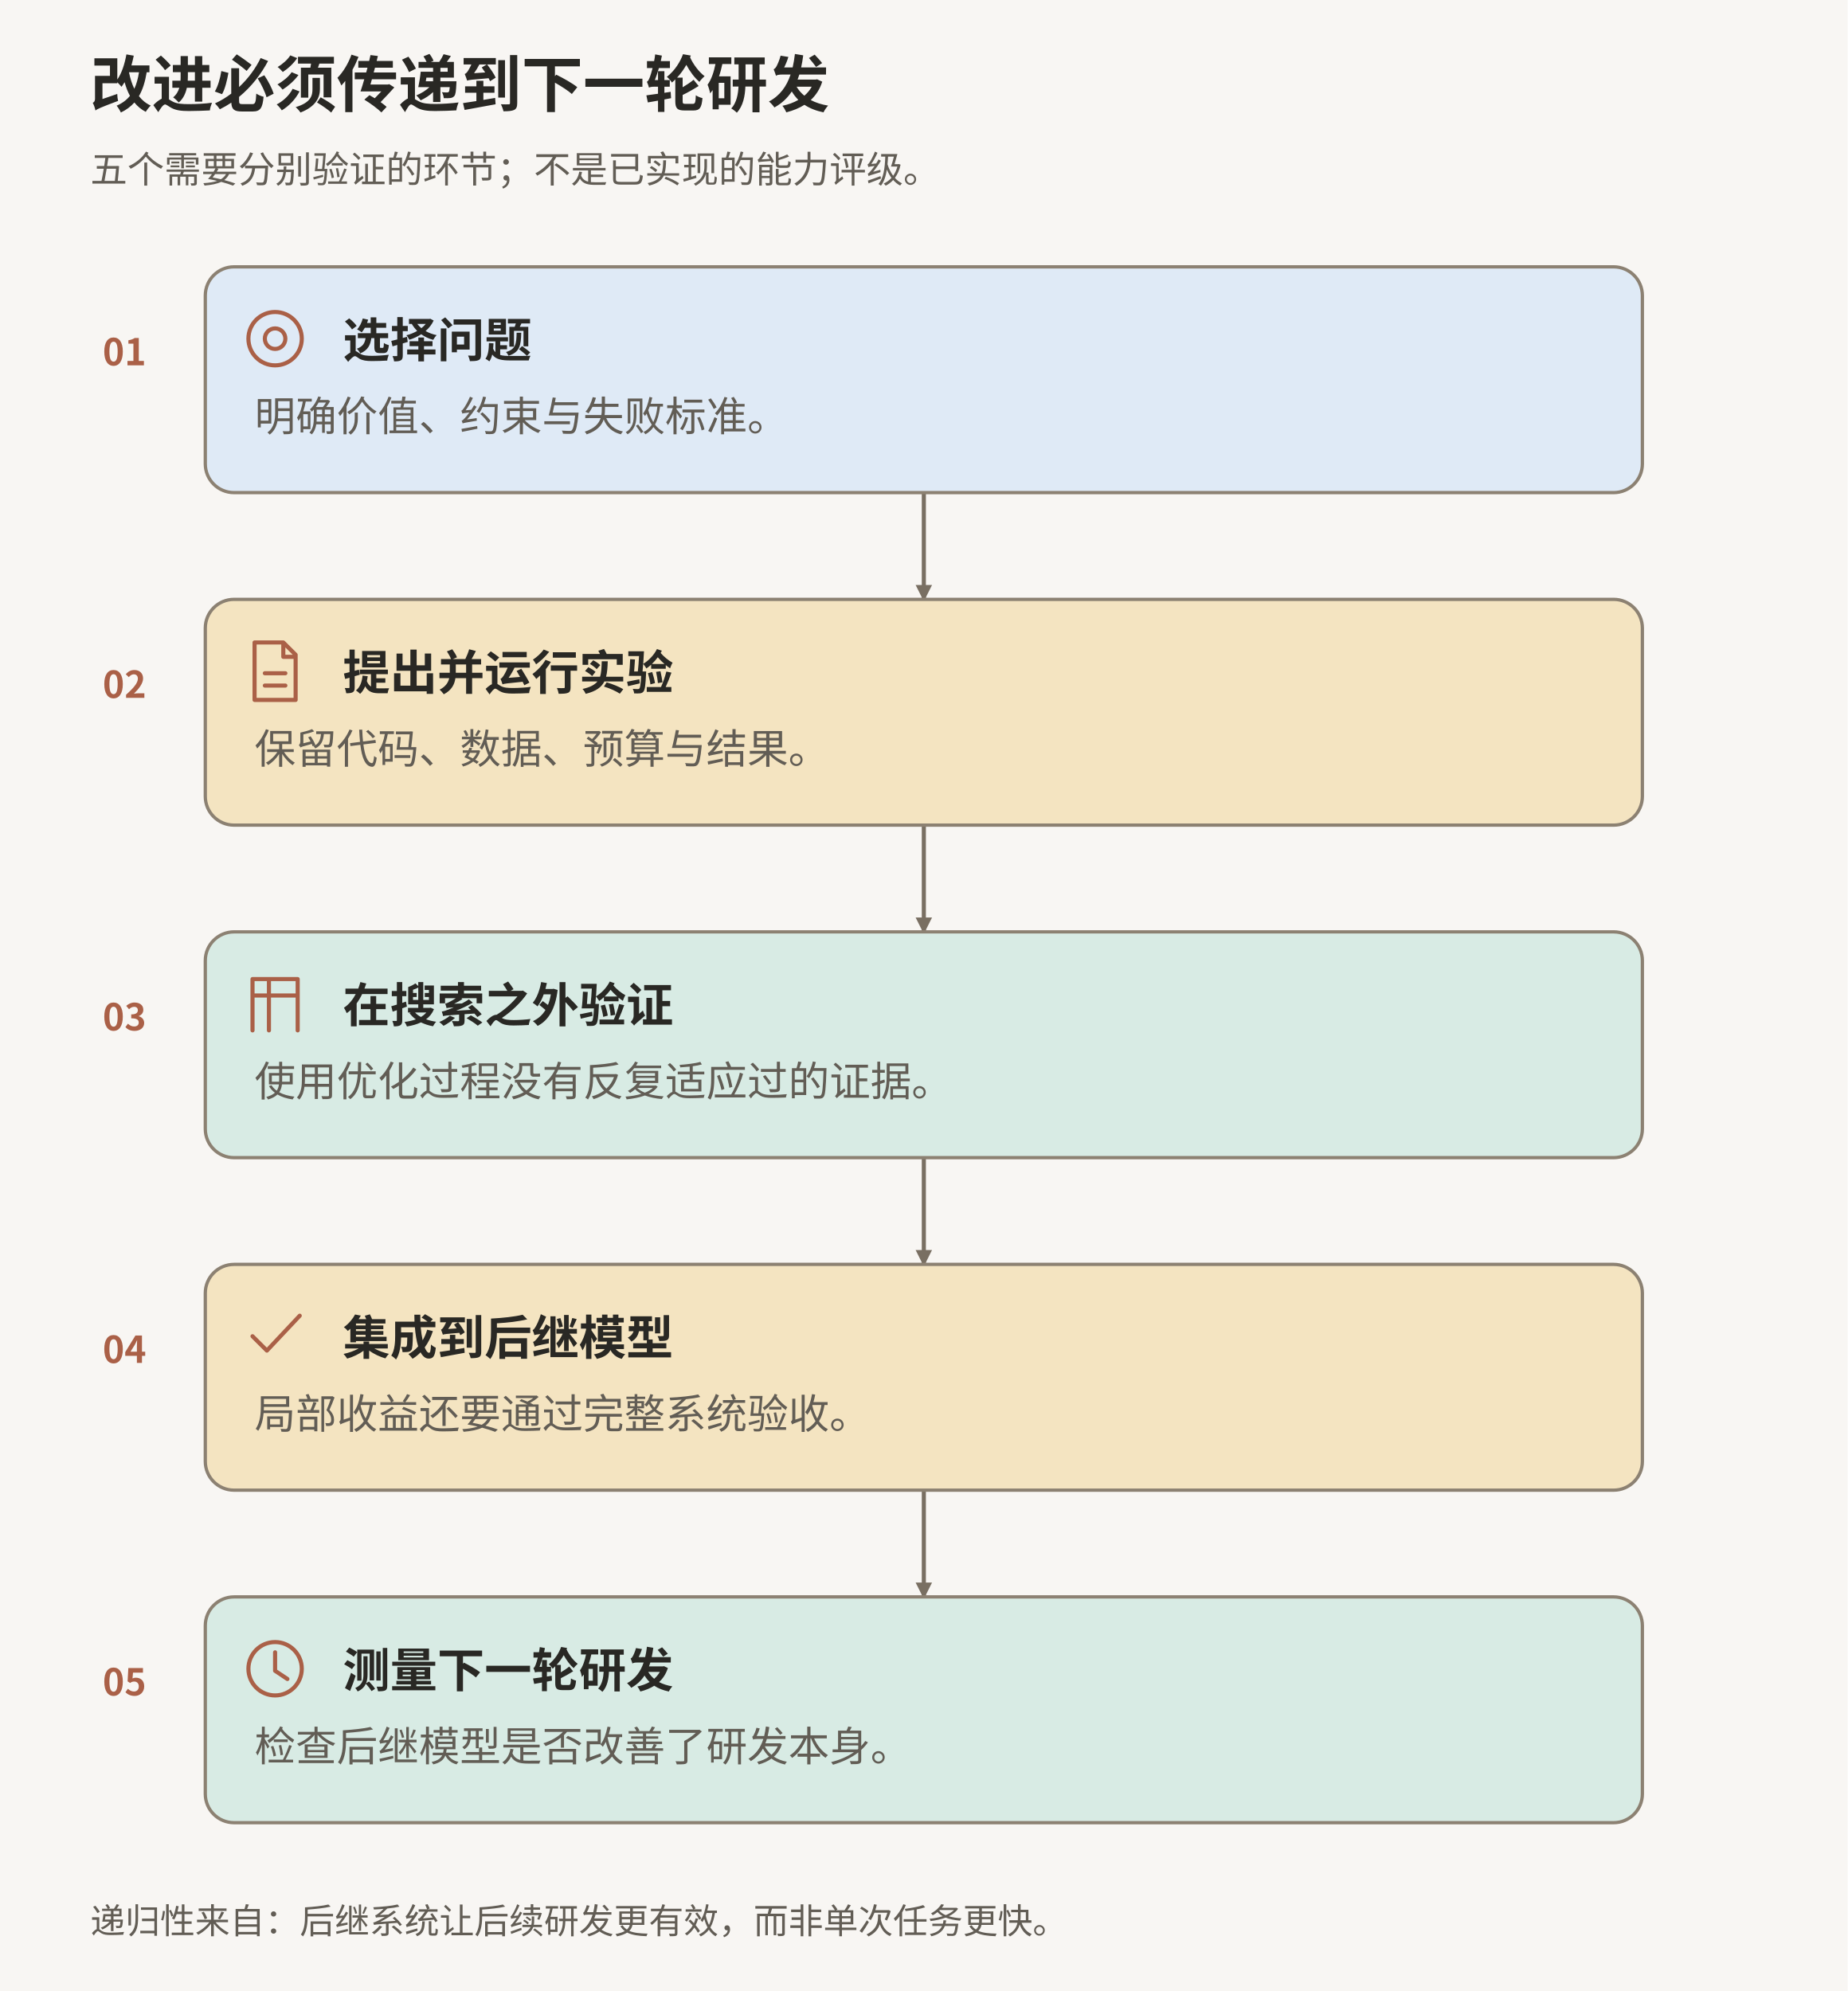
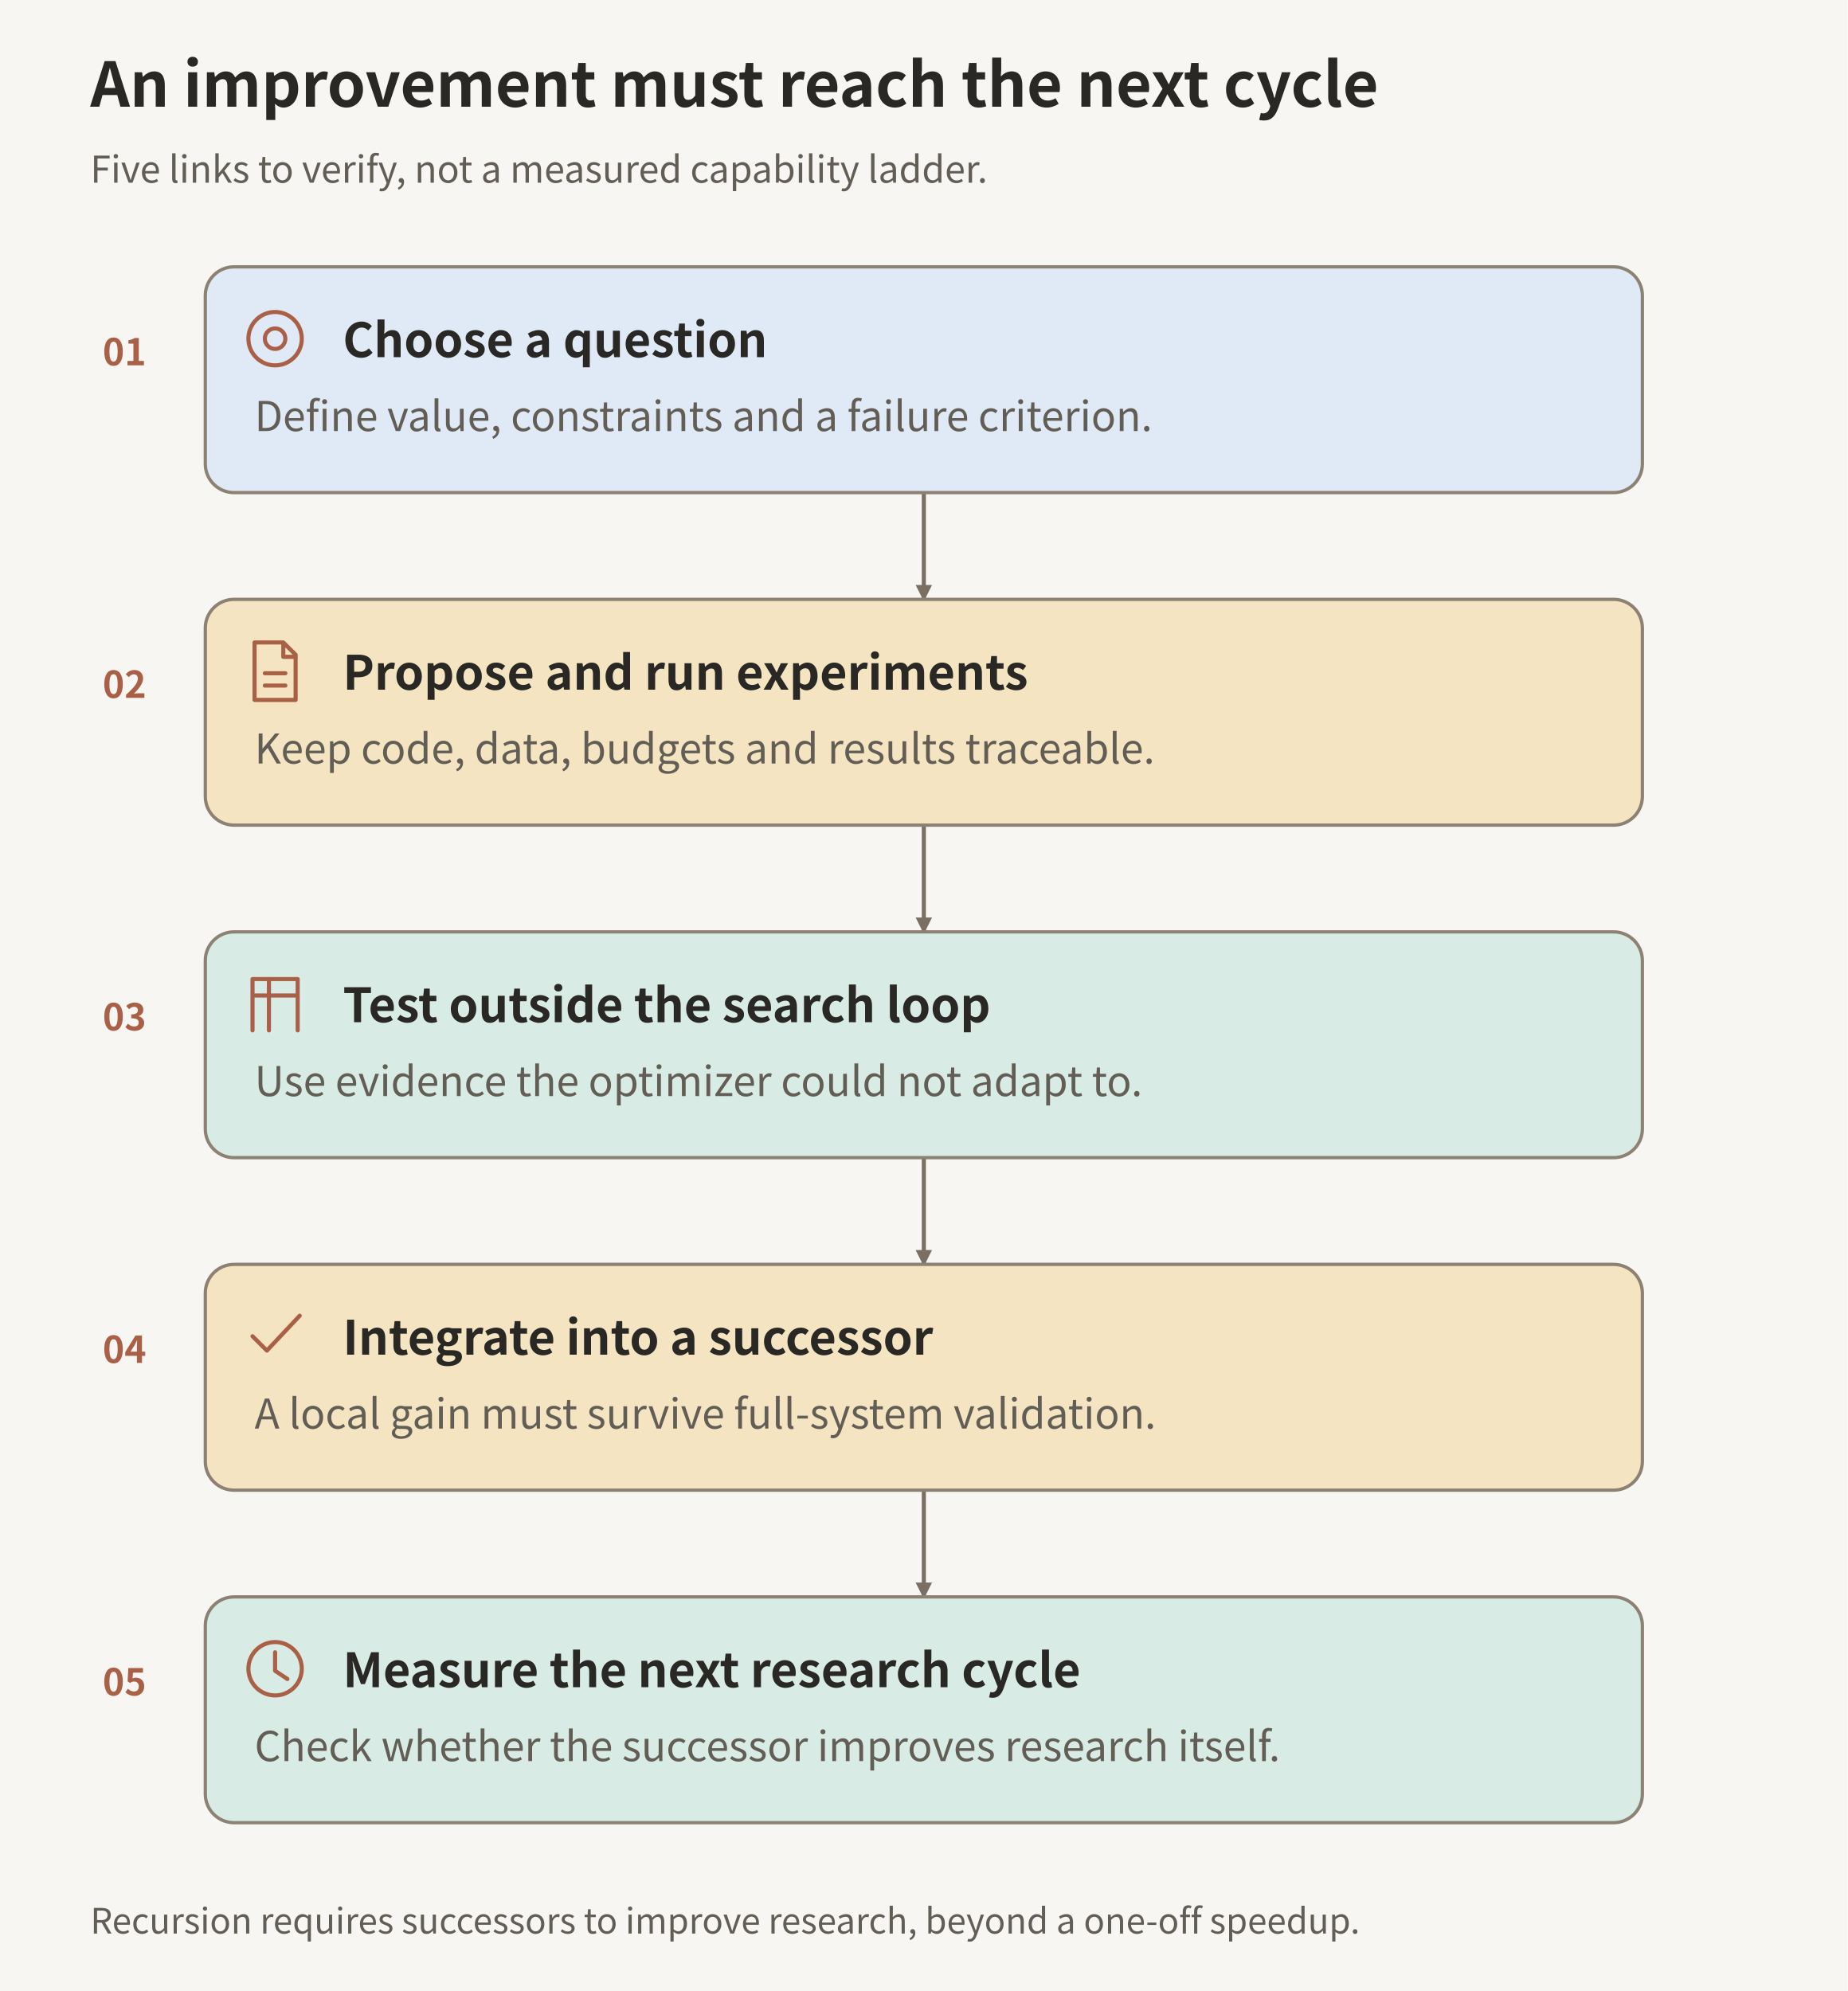
<svg xmlns="http://www.w3.org/2000/svg" width="900" height="970" viewBox="0 0 900 970" role="img" aria-labelledby="title desc" data-generator="fireworks-tech-graph" data-quality-profile="showcase" data-style="6">
  <style>text{font-family:"Hiragino Sans GB","PingFang SC","Noto Sans CJK SC","Microsoft YaHei",Arial,sans-serif}</style>
  <defs>
    <marker id="arrow" markerWidth="8" markerHeight="8" refX="7" refY="4" orient="auto" markerUnits="userSpaceOnUse">
      <path d="M0 0L8 4L0 8Z" fill="#796f62" />
    </marker>
  </defs>
  <rect data-graph-role="background" width="900" height="970" fill="#f8f6f3" />
-   <text x="44" y="52" font-size="30" fill="#292824" font-weight="600" text-anchor="start">改进必须传递到下一轮研发</text>
+   <text x="44" y="52" font-size="30" fill="#292824" font-weight="600" text-anchor="start">An improvement must reach the next cycle</text>
  <path id="e1" data-graph-role="edge" data-edge-id="e1" data-source="s0" data-target="s1" d="M 450.0 240 L 450.0 292" fill="none" stroke="#796f62" stroke-width="2" marker-end="url(#arrow)" />
  <path id="e2" data-graph-role="edge" data-edge-id="e2" data-source="s1" data-target="s2" d="M 450.0 402 L 450.0 454" fill="none" stroke="#796f62" stroke-width="2" marker-end="url(#arrow)" />
  <path id="e3" data-graph-role="edge" data-edge-id="e3" data-source="s2" data-target="s3" d="M 450.0 564 L 450.0 616" fill="none" stroke="#796f62" stroke-width="2" marker-end="url(#arrow)" />
  <path id="e4" data-graph-role="edge" data-edge-id="e4" data-source="s3" data-target="s4" d="M 450.0 726 L 450.0 778" fill="none" stroke="#796f62" stroke-width="2" marker-end="url(#arrow)" />
-   <text x="44" y="89" font-size="18" fill="#625d55" font-weight="400" text-anchor="start">五个需要分别验证的环节；不是已实现的能力评级。</text>
+   <text x="44" y="89" font-size="18" fill="#625d55" font-weight="400" text-anchor="start">Five links to verify, not a measured capability ladder.</text>
  <g id="s0" data-graph-role="node" data-node-id="s0" data-graph-bounds="100,130,800,240">
    <rect x="100" y="130" width="700" height="110" rx="14" fill="#dfeaf6" stroke="#8c8172" stroke-width="1.6" />
    <g data-graph-role="decoration">
      <circle cx="134" cy="165" r="13" fill="none" stroke="#aa6047" stroke-width="2" stroke-linecap="round" stroke-linejoin="round" />
      <circle cx="134" cy="165" r="5" fill="none" stroke="#aa6047" stroke-width="2" stroke-linecap="round" stroke-linejoin="round" />
    </g>
-     <text x="167" y="174" font-size="23" fill="#292824" font-weight="600" text-anchor="start">选择问题</text>
-     <text x="124" y="210" font-size="20" fill="#625d55" font-weight="400" text-anchor="start">明确价值、约束与失败标准。</text>
+     <text x="167" y="174" font-size="23" fill="#292824" font-weight="600" text-anchor="start">Choose a question</text>
+     <text x="124" y="210" font-size="20" fill="#625d55" font-weight="400" text-anchor="start">Define value, constraints and a failure criterion.</text>
  </g>
  <text x="50" y="178" font-size="18" fill="#aa6047" font-weight="600" text-anchor="start">01</text>
  <g id="s1" data-graph-role="node" data-node-id="s1" data-graph-bounds="100,292,800,402">
    <rect x="100" y="292" width="700" height="110" rx="14" fill="#f4e4c1" stroke="#8c8172" stroke-width="1.6" />
    <g data-graph-role="decoration">
      <path d="M124 313h14l6 6v22h-20Z M138 313v7h6 M129 328h10 M129 334h10" fill="none" stroke="#aa6047" stroke-width="2" stroke-linecap="round" stroke-linejoin="round" />
    </g>
-     <text x="167" y="336" font-size="23" fill="#292824" font-weight="600" text-anchor="start">提出并运行实验</text>
-     <text x="124" y="372" font-size="20" fill="#625d55" font-weight="400" text-anchor="start">保留代码、数据、预算与结果。</text>
+     <text x="167" y="336" font-size="23" fill="#292824" font-weight="600" text-anchor="start">Propose and run experiments</text>
+     <text x="124" y="372" font-size="20" fill="#625d55" font-weight="400" text-anchor="start">Keep code, data, budgets and results traceable.</text>
  </g>
  <text x="50" y="340" font-size="18" fill="#aa6047" font-weight="600" text-anchor="start">02</text>
  <g id="s2" data-graph-role="node" data-node-id="s2" data-graph-bounds="100,454,800,564">
    <rect x="100" y="454" width="700" height="110" rx="14" fill="#d8ebe4" stroke="#8c8172" stroke-width="1.6" />
    <g data-graph-role="decoration">
      <path d="M123 502v-25h22v25 M123 485h22 M131 477v25" fill="none" stroke="#aa6047" stroke-width="2" stroke-linecap="round" stroke-linejoin="round" />
    </g>
-     <text x="167" y="498" font-size="23" fill="#292824" font-weight="600" text-anchor="start">在搜索之外验证</text>
-     <text x="124" y="534" font-size="20" fill="#625d55" font-weight="400" text-anchor="start">使用优化过程没有反复适应过的证据。</text>
+     <text x="167" y="498" font-size="23" fill="#292824" font-weight="600" text-anchor="start">Test outside the search loop</text>
+     <text x="124" y="534" font-size="20" fill="#625d55" font-weight="400" text-anchor="start">Use evidence the optimizer could not adapt to.</text>
  </g>
  <text x="50" y="502" font-size="18" fill="#aa6047" font-weight="600" text-anchor="start">03</text>
  <g id="s3" data-graph-role="node" data-node-id="s3" data-graph-bounds="100,616,800,726">
    <rect x="100" y="616" width="700" height="110" rx="14" fill="#f4e4c1" stroke="#8c8172" stroke-width="1.6" />
    <g data-graph-role="decoration">
      <path d="M123 651l7 7l16 -17" fill="none" stroke="#aa6047" stroke-width="2" stroke-linecap="round" stroke-linejoin="round" />
    </g>
-     <text x="167" y="660" font-size="23" fill="#292824" font-weight="600" text-anchor="start">集成到后继模型</text>
-     <text x="124" y="696" font-size="20" fill="#625d55" font-weight="400" text-anchor="start">局部收益还要通过完整系统验收。</text>
+     <text x="167" y="660" font-size="23" fill="#292824" font-weight="600" text-anchor="start">Integrate into a successor</text>
+     <text x="124" y="696" font-size="20" fill="#625d55" font-weight="400" text-anchor="start">A local gain must survive full-system validation.</text>
  </g>
  <text x="50" y="664" font-size="18" fill="#aa6047" font-weight="600" text-anchor="start">04</text>
  <g id="s4" data-graph-role="node" data-node-id="s4" data-graph-bounds="100,778,800,888">
    <rect x="100" y="778" width="700" height="110" rx="14" fill="#d8ebe4" stroke="#8c8172" stroke-width="1.6" />
    <g data-graph-role="decoration">
      <circle cx="134" cy="813" r="13" fill="none" stroke="#aa6047" stroke-width="2" stroke-linecap="round" stroke-linejoin="round" />
      <path d="M134 805v9l6 4" fill="none" stroke="#aa6047" stroke-width="2" stroke-linecap="round" stroke-linejoin="round" />
    </g>
-     <text x="167" y="822" font-size="23" fill="#292824" font-weight="600" text-anchor="start">测量下一轮研发</text>
-     <text x="124" y="858" font-size="20" fill="#625d55" font-weight="400" text-anchor="start">检查后继模型是否改善了研发本身。</text>
+     <text x="167" y="822" font-size="23" fill="#292824" font-weight="600" text-anchor="start">Measure the next research cycle</text>
+     <text x="124" y="858" font-size="20" fill="#625d55" font-weight="400" text-anchor="start">Check whether the successor improves research itself.</text>
  </g>
  <text x="50" y="826" font-size="18" fill="#aa6047" font-weight="600" text-anchor="start">05</text>
-   <text x="44" y="942" font-size="17" fill="#625d55" font-weight="400" text-anchor="start">递归性来自：后继系统让后续研发更有效，而非单次任务更快。</text>
+   <text x="44" y="942" font-size="17" fill="#625d55" font-weight="400" text-anchor="start">Recursion requires successors to improve research, beyond a one-off speedup.</text>
</svg>
